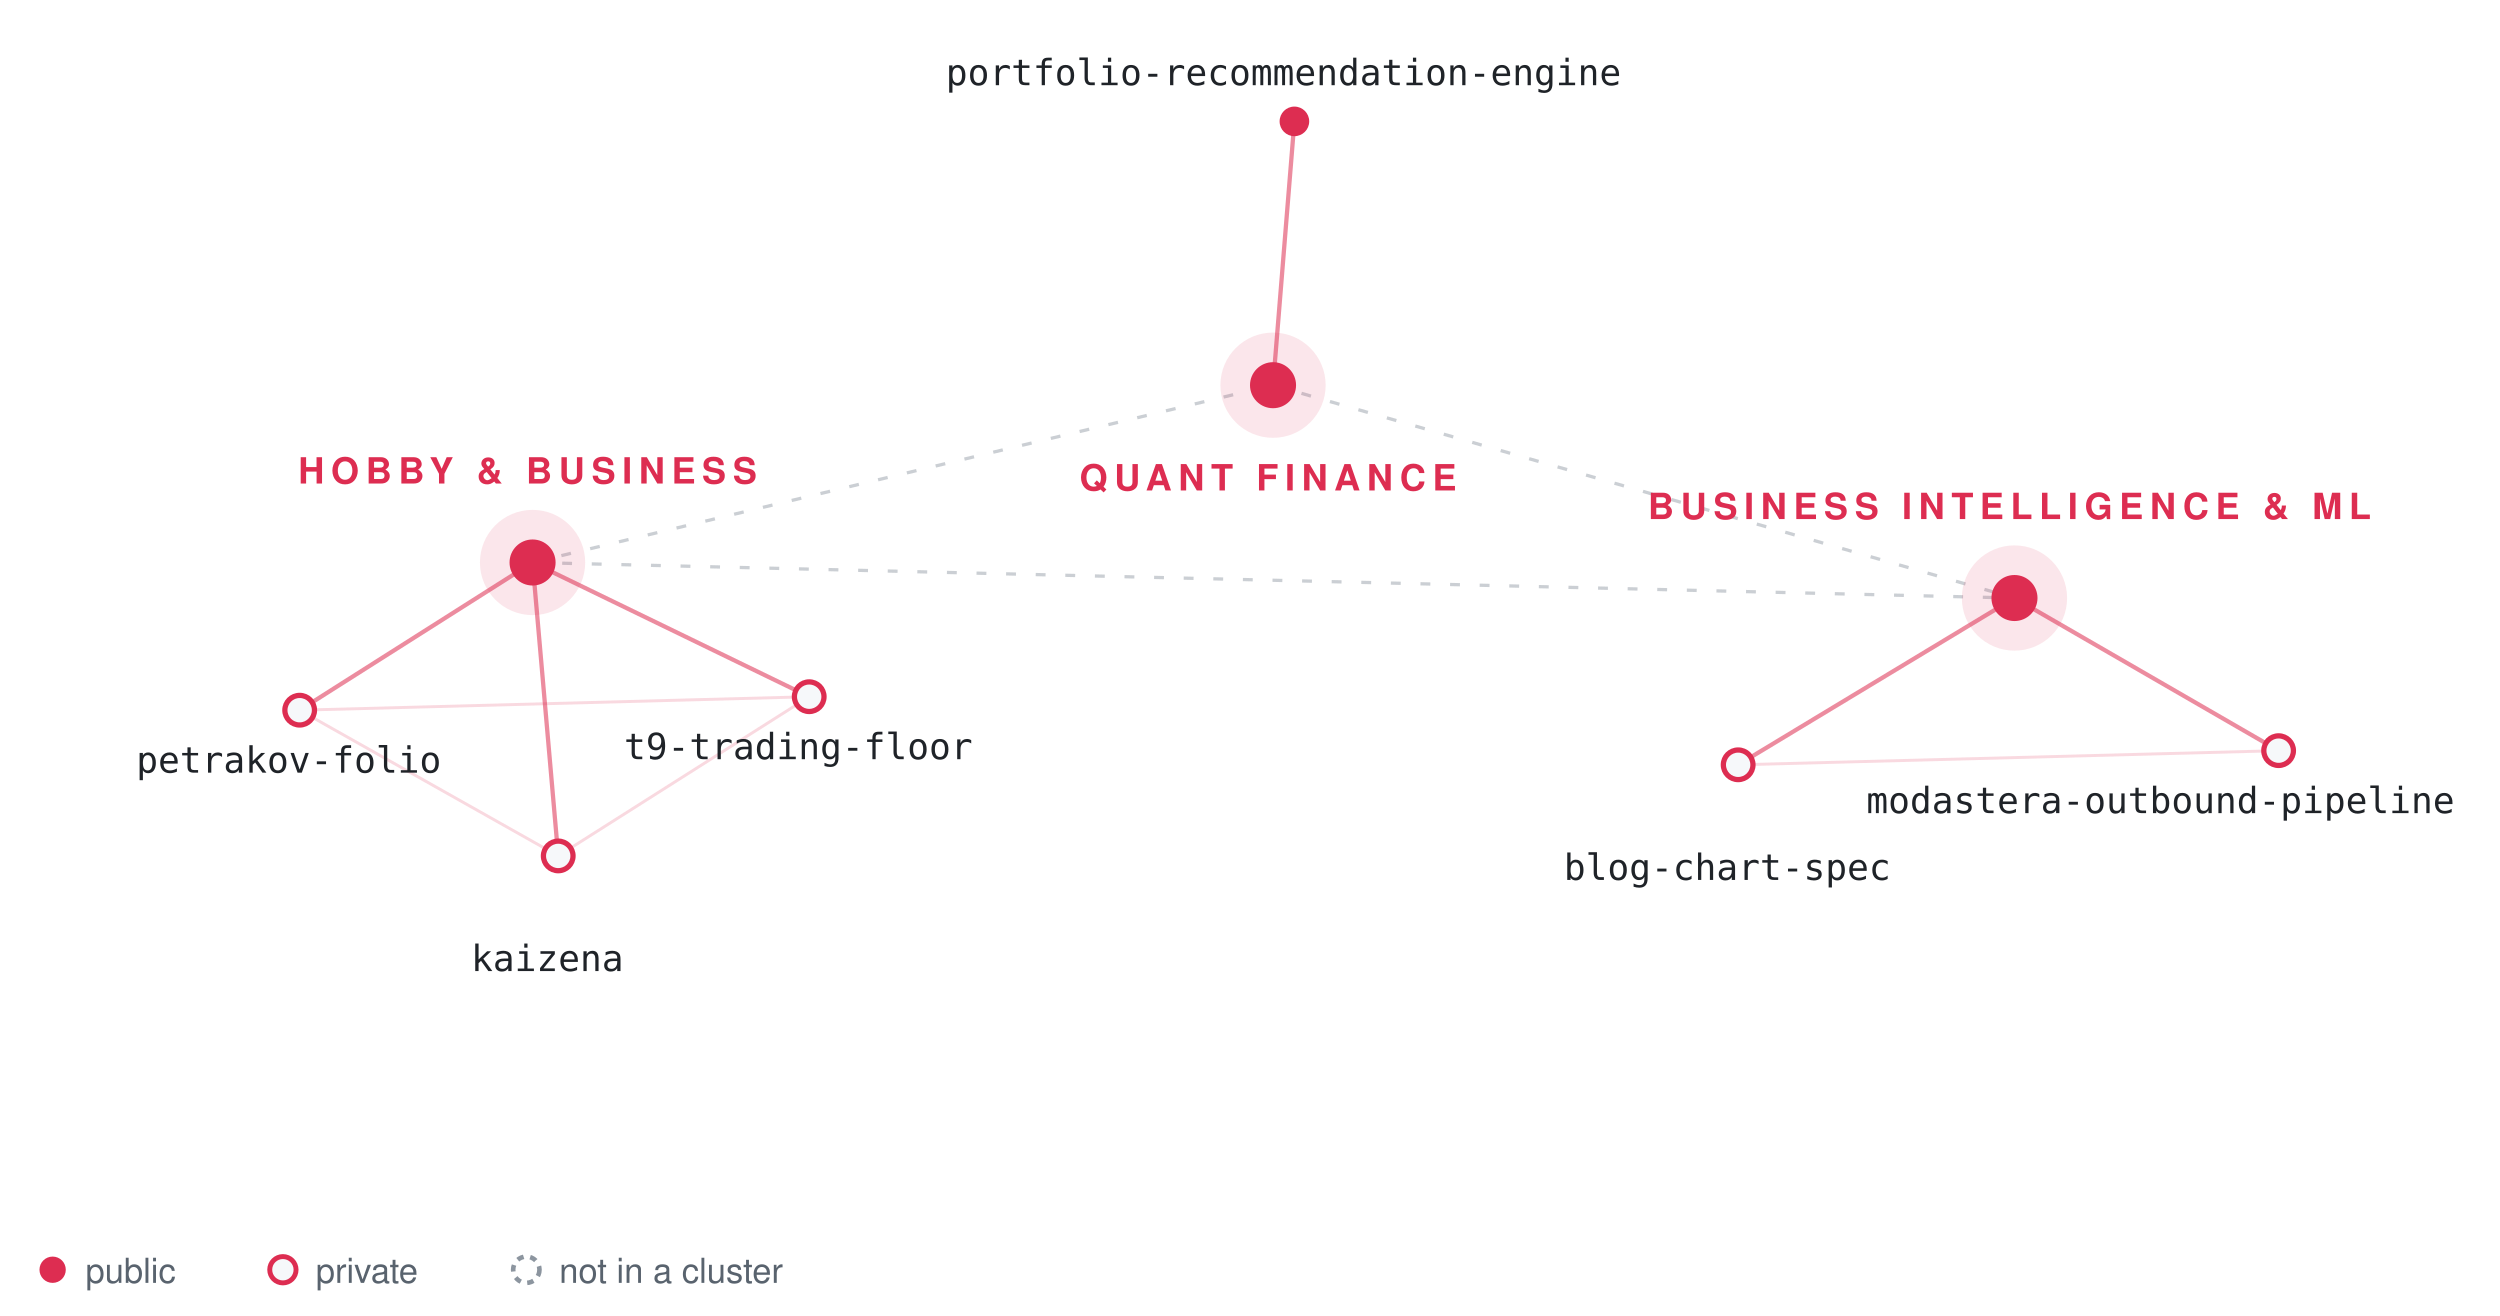
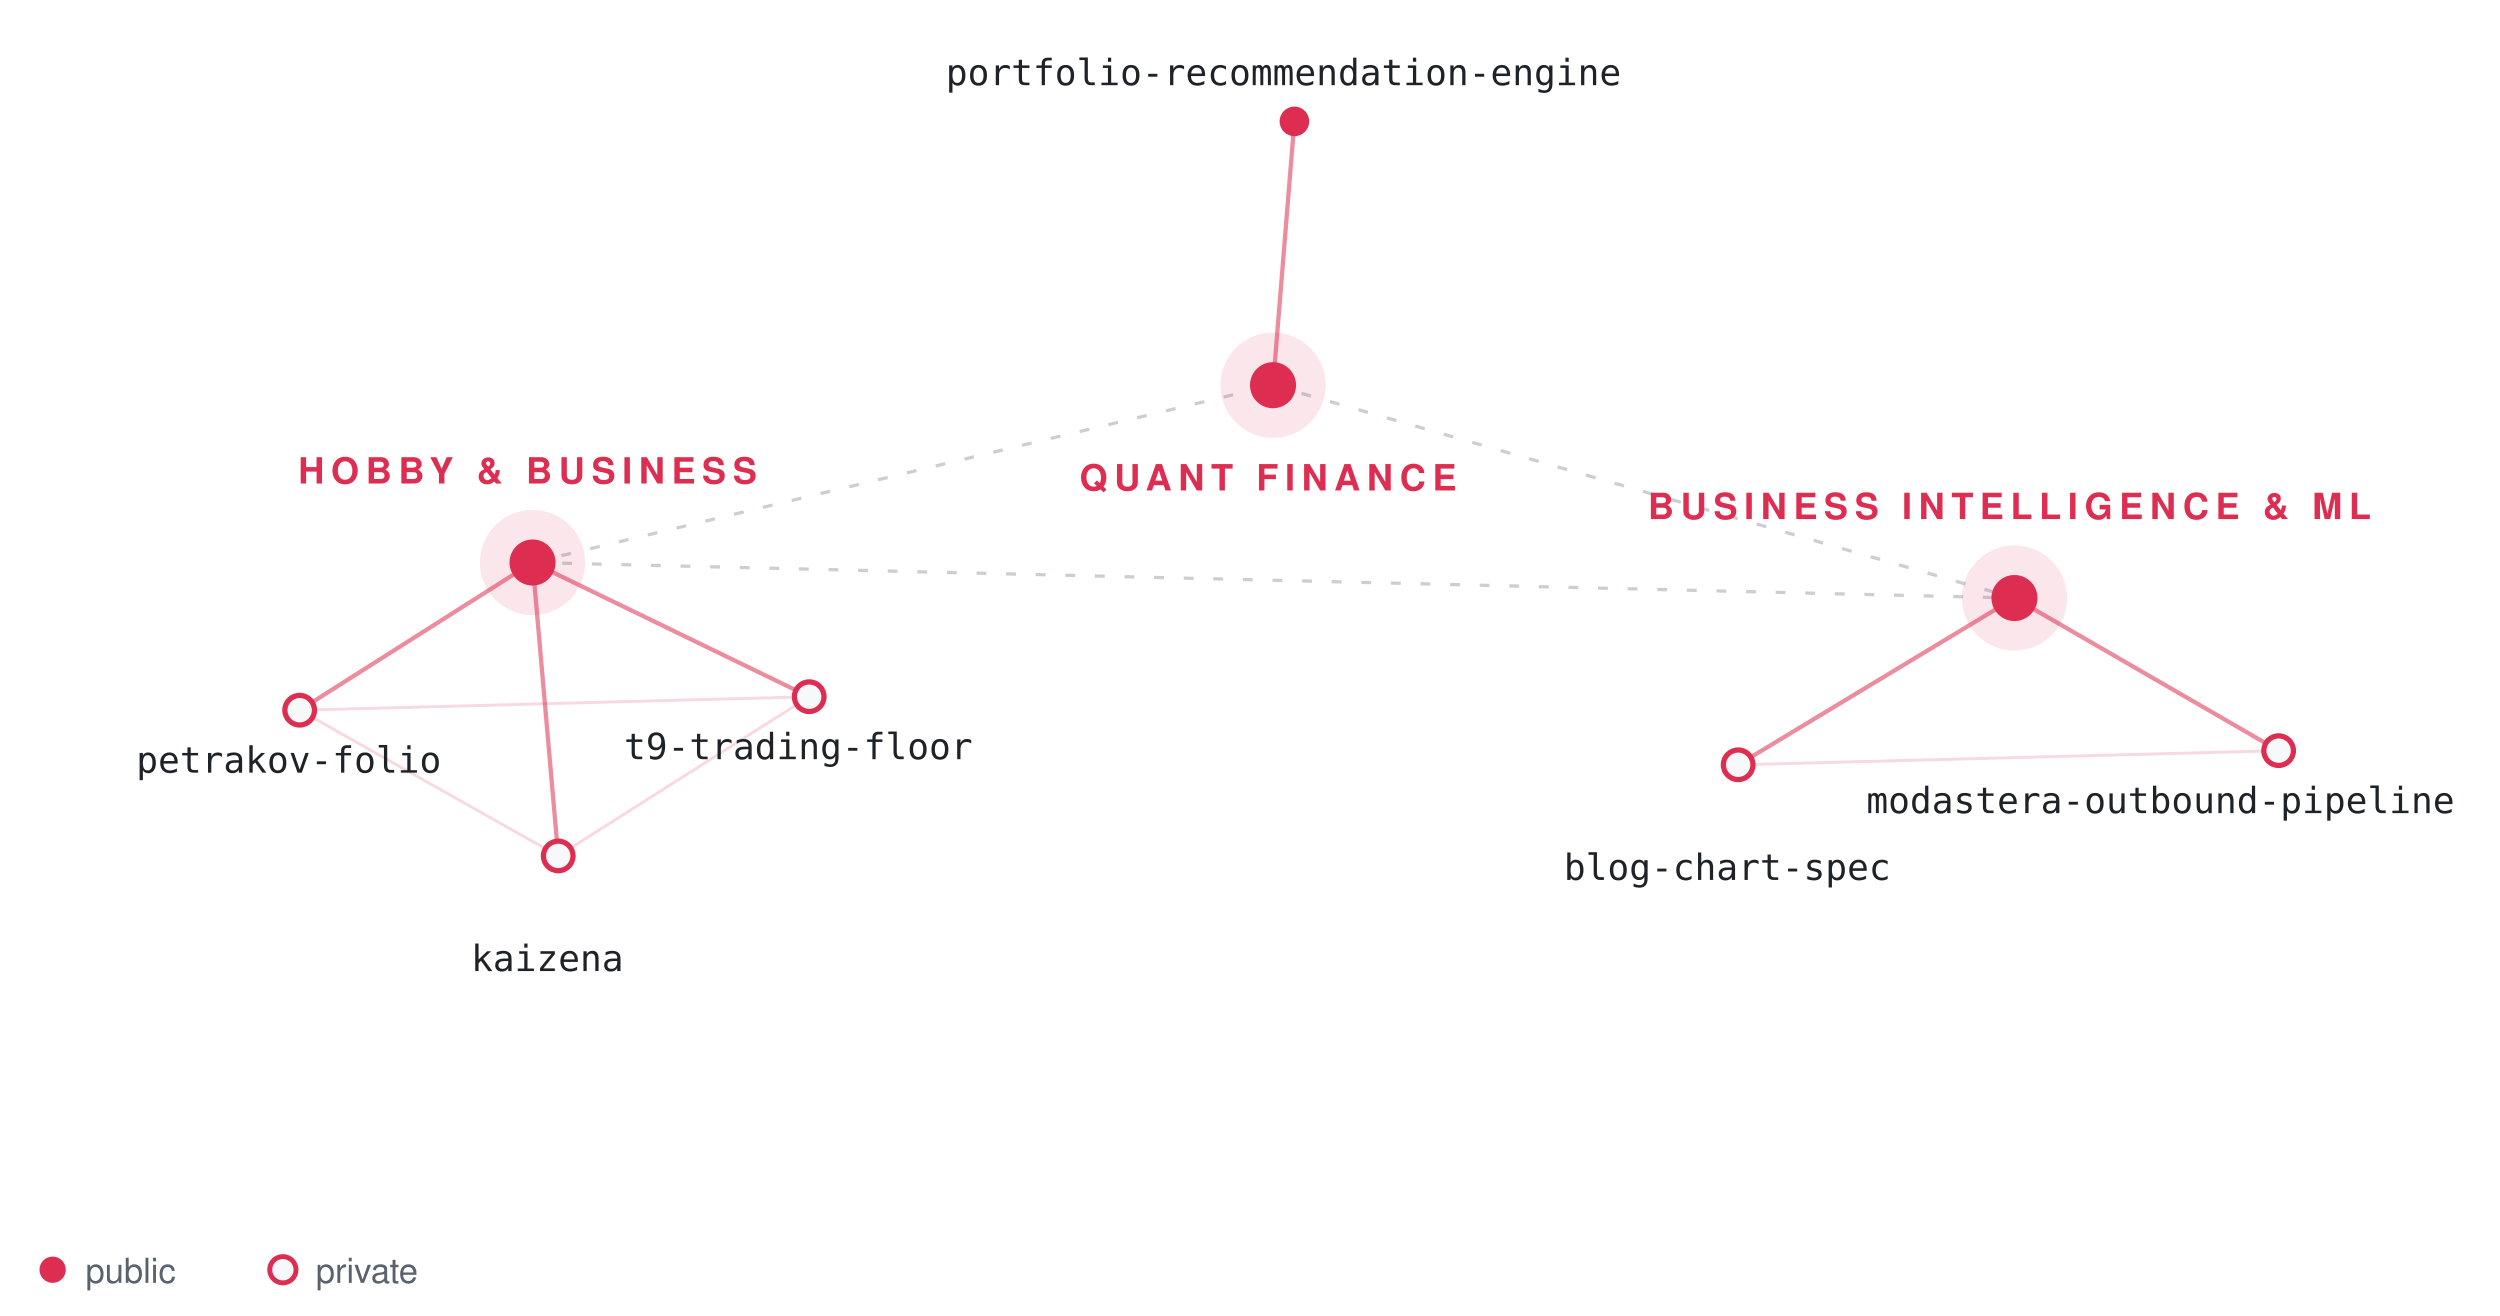
<svg xmlns="http://www.w3.org/2000/svg" viewBox="0 0 760 400" width="760" height="400" role="img" aria-label="Project web. hobby and business: t9-trading-floor, kaizena, petrakov-folio; quant finance: portfolio-recommendation-engine; business intelligence and ml: modastera-outbound-pipeline, blog-chart-spec">
  <style>
.hub{fill:#dd2d51}.halo{fill:#dd2d51;opacity:.12}.pub{fill:#dd2d51}.prv{fill:#f6f8fa;stroke:#dd2d51}
.lse{fill:none;stroke:#8c959f}.t1{stroke:#dd2d51;opacity:.55}.t2{stroke:#dd2d51;opacity:.18}
.t3{stroke:#8c959f;opacity:.45}.hl{fill:#dd2d51}.nm{fill:#1f2328}.mu{fill:#59636e}
@media(prefers-color-scheme:dark){
.hub,.halo,.pub,.hl{fill:#e04060}.prv{fill:#0d1117;stroke:#e04060}.t1,.t2{stroke:#e04060}
.lse,.t3{stroke:#6e7681}.nm{fill:#e6edf3}.mu{fill:#9198a1}}
</style>
  <line class="t1" x1="161.9" y1="171.0" x2="246.0" y2="211.8" stroke-width="1.3">
    <animate attributeName="x1" dur="16s" repeatCount="indefinite" values="161.9;161.6;163.2;165.9;168.1;168.4;166.8;164.1;161.9" />
    <animate attributeName="y1" dur="16s" repeatCount="indefinite" values="171.0;173.8;177.3;179.4;179.0;176.2;172.7;170.6;171.0" />
    <animate attributeName="x2" dur="16s" repeatCount="indefinite" values="246.0;249.3;249.9;247.6;243.6;240.3;239.7;242.0;246.0" />
    <animate attributeName="y2" dur="16s" repeatCount="indefinite" values="211.8;209.4;209.6;212.3;216.0;218.4;218.2;215.5;211.8" />
  </line>
  <line class="t1" x1="161.9" y1="171.0" x2="169.7" y2="260.2" stroke-width="1.3">
    <animate attributeName="x1" dur="16s" repeatCount="indefinite" values="161.9;161.6;163.2;165.9;168.1;168.4;166.8;164.1;161.9" />
    <animate attributeName="y1" dur="16s" repeatCount="indefinite" values="171.0;173.8;177.3;179.4;179.0;176.2;172.7;170.6;171.0" />
    <animate attributeName="x2" dur="16s" repeatCount="indefinite" values="169.7;172.3;170.6;165.6;160.3;157.7;159.4;164.4;169.7" />
    <animate attributeName="y2" dur="16s" repeatCount="indefinite" values="260.2;261.0;264.2;267.9;270.0;269.2;266.0;262.3;260.2" />
  </line>
  <line class="t1" x1="161.9" y1="171.0" x2="91.1" y2="215.9" stroke-width="1.3">
    <animate attributeName="x1" dur="16s" repeatCount="indefinite" values="161.9;161.6;163.2;165.9;168.1;168.4;166.8;164.1;161.9" />
    <animate attributeName="y1" dur="16s" repeatCount="indefinite" values="171.0;173.8;177.3;179.4;179.0;176.2;172.7;170.6;171.0" />
    <animate attributeName="x2" dur="16s" repeatCount="indefinite" values="91.1;88.5;83.9;80.1;79.2;81.9;86.5;90.3;91.1" />
    <animate attributeName="y2" dur="16s" repeatCount="indefinite" values="215.9;218.4;218.3;215.6;212.0;209.4;209.5;212.2;215.9" />
  </line>
  <line class="t2" x1="246.0" y1="211.8" x2="169.7" y2="260.2" stroke-width=".9">
    <animate attributeName="x1" dur="16s" repeatCount="indefinite" values="246.0;249.3;249.9;247.6;243.6;240.3;239.7;242.0;246.0" />
    <animate attributeName="y1" dur="16s" repeatCount="indefinite" values="211.8;209.4;209.6;212.3;216.0;218.4;218.2;215.5;211.8" />
    <animate attributeName="x2" dur="16s" repeatCount="indefinite" values="169.7;172.3;170.6;165.6;160.3;157.7;159.4;164.4;169.7" />
    <animate attributeName="y2" dur="16s" repeatCount="indefinite" values="260.2;261.0;264.2;267.9;270.0;269.2;266.0;262.3;260.2" />
  </line>
  <line class="t2" x1="246.0" y1="211.8" x2="91.1" y2="215.9" stroke-width=".9">
    <animate attributeName="x1" dur="16s" repeatCount="indefinite" values="246.0;249.3;249.9;247.6;243.6;240.3;239.7;242.0;246.0" />
    <animate attributeName="y1" dur="16s" repeatCount="indefinite" values="211.8;209.4;209.6;212.3;216.0;218.4;218.2;215.5;211.8" />
    <animate attributeName="x2" dur="16s" repeatCount="indefinite" values="91.1;88.5;83.9;80.1;79.2;81.9;86.5;90.3;91.1" />
    <animate attributeName="y2" dur="16s" repeatCount="indefinite" values="215.9;218.4;218.3;215.6;212.0;209.4;209.5;212.2;215.9" />
  </line>
  <line class="t2" x1="169.7" y1="260.2" x2="91.1" y2="215.9" stroke-width=".9">
    <animate attributeName="x1" dur="16s" repeatCount="indefinite" values="169.7;172.3;170.6;165.6;160.3;157.7;159.4;164.4;169.7" />
    <animate attributeName="y1" dur="16s" repeatCount="indefinite" values="260.2;261.0;264.2;267.9;270.0;269.2;266.0;262.3;260.2" />
    <animate attributeName="x2" dur="16s" repeatCount="indefinite" values="91.1;88.5;83.9;80.1;79.2;81.9;86.5;90.3;91.1" />
    <animate attributeName="y2" dur="16s" repeatCount="indefinite" values="215.9;218.4;218.3;215.6;212.0;209.4;209.5;212.2;215.9" />
  </line>
  <line class="t1" x1="387.0" y1="117.1" x2="393.5" y2="36.9" stroke-width="1.3">
    <animate attributeName="x1" dur="16s" repeatCount="indefinite" values="387.0;387.0;388.7;391.2;393.0;393.0;391.3;388.8;387.0" />
    <animate attributeName="y1" dur="16s" repeatCount="indefinite" values="117.1;119.9;122.8;124.1;122.9;120.1;117.2;115.9;117.1" />
    <animate attributeName="x2" dur="16s" repeatCount="indefinite" values="393.5;395.2;393.9;390.3;386.5;384.8;386.1;389.7;393.5" />
    <animate attributeName="y2" dur="16s" repeatCount="indefinite" values="36.9;37.9;41.3;44.9;46.7;45.7;42.3;38.7;36.9" />
  </line>
  <line class="t1" x1="612.4" y1="181.8" x2="692.7" y2="228.2" stroke-width="1.3">
    <animate attributeName="x1" dur="16s" repeatCount="indefinite" values="612.4;612.0;613.3;615.6;617.6;618.0;616.7;614.4;612.4" />
    <animate attributeName="y1" dur="16s" repeatCount="indefinite" values="181.8;183.6;186.3;188.2;188.2;186.4;183.7;181.8;181.8" />
    <animate attributeName="x2" dur="16s" repeatCount="indefinite" values="692.7;696.8;699.7;699.7;696.9;692.8;689.9;689.9;692.7" />
    <animate attributeName="y2" dur="16s" repeatCount="indefinite" values="228.2;224.0;219.8;218.0;219.7;223.8;228.0;229.8;228.2" />
  </line>
  <line class="t1" x1="612.4" y1="181.8" x2="528.4" y2="232.5" stroke-width="1.3">
    <animate attributeName="x1" dur="16s" repeatCount="indefinite" values="612.4;612.0;613.3;615.6;617.6;618.0;616.7;614.4;612.4" />
    <animate attributeName="y1" dur="16s" repeatCount="indefinite" values="181.8;183.6;186.3;188.2;188.2;186.4;183.7;181.8;181.8" />
    <animate attributeName="x2" dur="16s" repeatCount="indefinite" values="528.4;525.9;521.8;518.4;517.8;520.2;524.3;527.7;528.4" />
    <animate attributeName="y2" dur="16s" repeatCount="indefinite" values="232.5;235.5;235.2;231.8;227.2;224.2;224.4;227.9;232.5" />
  </line>
  <line class="t2" x1="692.7" y1="228.2" x2="528.4" y2="232.5" stroke-width=".9">
    <animate attributeName="x1" dur="16s" repeatCount="indefinite" values="692.7;696.8;699.7;699.7;696.9;692.8;689.9;689.9;692.7" />
    <animate attributeName="y1" dur="16s" repeatCount="indefinite" values="228.2;224.0;219.8;218.0;219.7;223.8;228.0;229.8;228.2" />
    <animate attributeName="x2" dur="16s" repeatCount="indefinite" values="528.4;525.9;521.8;518.4;517.8;520.2;524.3;527.7;528.4" />
    <animate attributeName="y2" dur="16s" repeatCount="indefinite" values="232.5;235.5;235.2;231.8;227.2;224.2;224.4;227.9;232.5" />
  </line>
  <line class="t3" x1="161.9" y1="171.0" x2="387.0" y2="117.1" stroke-width="1" stroke-dasharray="3 6">
    <animate attributeName="x1" dur="16s" repeatCount="indefinite" values="161.9;161.6;163.2;165.9;168.1;168.4;166.8;164.1;161.9" />
    <animate attributeName="y1" dur="16s" repeatCount="indefinite" values="171.0;173.8;177.3;179.4;179.0;176.2;172.7;170.6;171.0" />
    <animate attributeName="x2" dur="16s" repeatCount="indefinite" values="387.0;387.0;388.7;391.2;393.0;393.0;391.3;388.8;387.0" />
    <animate attributeName="y2" dur="16s" repeatCount="indefinite" values="117.1;119.9;122.8;124.1;122.9;120.1;117.2;115.9;117.1" />
  </line>
  <line class="t3" x1="161.9" y1="171.0" x2="612.4" y2="181.8" stroke-width="1" stroke-dasharray="3 6">
    <animate attributeName="x1" dur="16s" repeatCount="indefinite" values="161.9;161.6;163.2;165.9;168.1;168.4;166.8;164.1;161.9" />
    <animate attributeName="y1" dur="16s" repeatCount="indefinite" values="171.0;173.8;177.3;179.4;179.0;176.2;172.7;170.6;171.0" />
    <animate attributeName="x2" dur="16s" repeatCount="indefinite" values="612.4;612.0;613.3;615.6;617.6;618.0;616.7;614.4;612.4" />
    <animate attributeName="y2" dur="16s" repeatCount="indefinite" values="181.8;183.6;186.3;188.2;188.2;186.4;183.7;181.8;181.8" />
  </line>
  <line class="t3" x1="387.0" y1="117.1" x2="612.4" y2="181.8" stroke-width="1" stroke-dasharray="3 6">
    <animate attributeName="x1" dur="16s" repeatCount="indefinite" values="387.0;387.0;388.7;391.2;393.0;393.0;391.3;388.8;387.0" />
    <animate attributeName="y1" dur="16s" repeatCount="indefinite" values="117.1;119.9;122.8;124.1;122.9;120.1;117.2;115.9;117.1" />
    <animate attributeName="x2" dur="16s" repeatCount="indefinite" values="612.4;612.0;613.3;615.6;617.6;618.0;616.7;614.4;612.4" />
    <animate attributeName="y2" dur="16s" repeatCount="indefinite" values="181.8;183.6;186.3;188.2;188.2;186.4;183.7;181.8;181.8" />
  </line>
  <circle class="halo" cx="161.9" cy="171.0" r="16">
    <animate attributeName="cx" dur="16s" repeatCount="indefinite" values="161.9;161.6;163.2;165.9;168.1;168.4;166.8;164.1;161.9" />
    <animate attributeName="cy" dur="16s" repeatCount="indefinite" values="171.0;173.8;177.3;179.4;179.0;176.2;172.7;170.6;171.0" />
    <animate attributeName="r" values="13;19;13" dur="4s" repeatCount="indefinite" />
  </circle>
  <circle class="hub" cx="161.9" cy="171.0" r="7">
    <animate attributeName="cx" dur="16s" repeatCount="indefinite" values="161.9;161.6;163.2;165.9;168.1;168.4;166.8;164.1;161.9" />
    <animate attributeName="cy" dur="16s" repeatCount="indefinite" values="171.0;173.8;177.3;179.4;179.0;176.2;172.7;170.6;171.0" />
  </circle>
  <text class="hl" font-family="Montserrat, -apple-system, 'Segoe UI', Helvetica, Arial, sans-serif" font-size="11" font-weight="700" letter-spacing="2" text-anchor="middle" x="161.9" y="147.0">HOBBY &amp; BUSINESS<animate attributeName="x" dur="16s" repeatCount="indefinite" values="161.9;161.6;163.2;165.9;168.1;168.4;166.8;164.1;161.9" />
    <animate attributeName="y" dur="16s" repeatCount="indefinite" values="147.0;149.8;153.3;155.4;155.0;152.2;148.7;146.6;147.0" />
  </text>
  <circle class="halo" cx="387.0" cy="117.1" r="16">
    <animate attributeName="cx" dur="16s" repeatCount="indefinite" values="387.0;387.0;388.7;391.2;393.0;393.0;391.3;388.8;387.0" />
    <animate attributeName="cy" dur="16s" repeatCount="indefinite" values="117.1;119.9;122.8;124.1;122.9;120.1;117.2;115.9;117.1" />
    <animate attributeName="r" values="13;19;13" dur="4s" repeatCount="indefinite" />
  </circle>
  <circle class="hub" cx="387.0" cy="117.1" r="7">
    <animate attributeName="cx" dur="16s" repeatCount="indefinite" values="387.0;387.0;388.7;391.2;393.0;393.0;391.3;388.8;387.0" />
    <animate attributeName="cy" dur="16s" repeatCount="indefinite" values="117.1;119.9;122.8;124.1;122.9;120.1;117.2;115.9;117.1" />
  </circle>
  <text class="hl" font-family="Montserrat, -apple-system, 'Segoe UI', Helvetica, Arial, sans-serif" font-size="11" font-weight="700" letter-spacing="2" text-anchor="middle" x="387.0" y="149.1">QUANT FINANCE<animate attributeName="x" dur="16s" repeatCount="indefinite" values="387.0;387.0;388.7;391.2;393.0;393.0;391.3;388.8;387.0" />
    <animate attributeName="y" dur="16s" repeatCount="indefinite" values="149.1;151.9;154.8;156.1;154.9;152.1;149.2;147.9;149.1" />
  </text>
  <circle class="halo" cx="612.4" cy="181.8" r="16">
    <animate attributeName="cx" dur="16s" repeatCount="indefinite" values="612.4;612.0;613.3;615.6;617.6;618.0;616.7;614.4;612.4" />
    <animate attributeName="cy" dur="16s" repeatCount="indefinite" values="181.8;183.6;186.3;188.2;188.2;186.4;183.7;181.8;181.8" />
    <animate attributeName="r" values="13;19;13" dur="4s" repeatCount="indefinite" />
  </circle>
  <circle class="hub" cx="612.4" cy="181.8" r="7">
    <animate attributeName="cx" dur="16s" repeatCount="indefinite" values="612.4;612.0;613.3;615.6;617.6;618.0;616.7;614.4;612.4" />
    <animate attributeName="cy" dur="16s" repeatCount="indefinite" values="181.8;183.6;186.3;188.2;188.2;186.4;183.7;181.8;181.8" />
  </circle>
  <text class="hl" font-family="Montserrat, -apple-system, 'Segoe UI', Helvetica, Arial, sans-serif" font-size="11" font-weight="700" letter-spacing="2" text-anchor="middle" x="612.4" y="157.8">BUSINESS INTELLIGENCE &amp; ML<animate attributeName="x" dur="16s" repeatCount="indefinite" values="612.4;612.0;613.3;615.6;617.6;618.0;616.7;614.4;612.4" />
    <animate attributeName="y" dur="16s" repeatCount="indefinite" values="157.8;159.6;162.3;164.2;164.2;162.4;159.7;157.8;157.8" />
  </text>
  <circle class="prv" r="4.5" stroke-width="1.6" cx="246.0" cy="211.8">
    <animate attributeName="cx" dur="16s" repeatCount="indefinite" values="246.0;249.3;249.9;247.6;243.6;240.3;239.7;242.0;246.0" />
    <animate attributeName="cy" dur="16s" repeatCount="indefinite" values="211.8;209.4;209.6;212.3;216.0;218.4;218.2;215.5;211.8" />
  </circle>
  <circle class="prv" r="4.5" stroke-width="1.6" cx="169.7" cy="260.2">
    <animate attributeName="cx" dur="16s" repeatCount="indefinite" values="169.7;172.3;170.6;165.6;160.3;157.7;159.4;164.4;169.7" />
    <animate attributeName="cy" dur="16s" repeatCount="indefinite" values="260.2;261.0;264.2;267.9;270.0;269.2;266.0;262.3;260.2" />
  </circle>
  <circle class="prv" r="4.5" stroke-width="1.6" cx="91.1" cy="215.9">
    <animate attributeName="cx" dur="16s" repeatCount="indefinite" values="91.1;88.5;83.9;80.1;79.2;81.9;86.5;90.3;91.1" />
    <animate attributeName="cy" dur="16s" repeatCount="indefinite" values="215.9;218.4;218.3;215.6;212.0;209.4;209.5;212.2;215.9" />
  </circle>
  <circle class="pub" r="4.5" stroke-width="1.6" cx="393.5" cy="36.9">
    <animate attributeName="cx" dur="16s" repeatCount="indefinite" values="393.5;395.2;393.9;390.3;386.5;384.8;386.1;389.7;393.5" />
    <animate attributeName="cy" dur="16s" repeatCount="indefinite" values="36.9;37.9;41.3;44.9;46.7;45.7;42.3;38.7;36.9" />
  </circle>
  <circle class="prv" r="4.5" stroke-width="1.6" cx="692.7" cy="228.2">
    <animate attributeName="cx" dur="16s" repeatCount="indefinite" values="692.7;696.8;699.7;699.7;696.9;692.8;689.9;689.9;692.7" />
    <animate attributeName="cy" dur="16s" repeatCount="indefinite" values="228.2;224.0;219.8;218.0;219.7;223.8;228.0;229.8;228.2" />
  </circle>
  <circle class="prv" r="4.5" stroke-width="1.6" cx="528.4" cy="232.5">
    <animate attributeName="cx" dur="16s" repeatCount="indefinite" values="528.4;525.9;521.8;518.4;517.8;520.2;524.3;527.7;528.4" />
    <animate attributeName="cy" dur="16s" repeatCount="indefinite" values="232.5;235.5;235.2;231.8;227.2;224.2;224.4;227.9;232.5" />
  </circle>
  <text class="nm" font-family="ui-monospace, SFMono-Regular, Menlo, Consolas, monospace" font-size="11" text-anchor="middle" x="246.0" y="230.8">t9-trading-floor<animate attributeName="x" dur="16s" repeatCount="indefinite" values="246.0;249.3;249.9;247.6;243.6;240.3;239.7;242.0;246.0" />
    <animate attributeName="y" dur="16s" repeatCount="indefinite" values="230.8;228.4;228.6;231.3;235.0;237.4;237.2;234.5;230.8" />
  </text>
  <text class="nm" font-family="ui-monospace, SFMono-Regular, Menlo, Consolas, monospace" font-size="11" text-anchor="middle" x="169.7" y="295.2">kaizena<animate attributeName="x" dur="16s" repeatCount="indefinite" values="169.7;172.3;170.6;165.6;160.3;157.7;159.4;164.4;169.7" />
    <animate attributeName="y" dur="16s" repeatCount="indefinite" values="295.2;296.0;299.2;302.9;305.0;304.2;301.0;297.3;295.2" />
  </text>
  <text class="nm" font-family="ui-monospace, SFMono-Regular, Menlo, Consolas, monospace" font-size="11" text-anchor="middle" x="91.1" y="234.9">petrakov-folio<animate attributeName="x" dur="16s" repeatCount="indefinite" values="91.1;88.5;83.9;80.1;79.2;81.9;86.5;90.3;91.1" />
    <animate attributeName="y" dur="16s" repeatCount="indefinite" values="234.9;237.4;237.3;234.6;231.0;228.4;228.5;231.2;234.9" />
  </text>
  <text class="nm" font-family="ui-monospace, SFMono-Regular, Menlo, Consolas, monospace" font-size="11" text-anchor="middle" x="393.5" y="25.9">portfolio-recommendation-engine<animate attributeName="x" dur="16s" repeatCount="indefinite" values="393.5;395.2;393.9;390.3;386.5;384.8;386.1;389.7;393.5" />
    <animate attributeName="y" dur="16s" repeatCount="indefinite" values="25.9;26.9;30.3;33.9;35.7;34.7;31.3;27.7;25.9" />
  </text>
  <text class="nm" font-family="ui-monospace, SFMono-Regular, Menlo, Consolas, monospace" font-size="11" text-anchor="middle" x="660.1" y="247.2">modastera-outbound-pipeline<animate attributeName="x" dur="16s" repeatCount="indefinite" values="660.1;664.2;667.1;667.1;664.3;660.2;657.3;657.3;660.1" />
    <animate attributeName="y" dur="16s" repeatCount="indefinite" values="247.2;243.0;238.8;237.0;238.7;242.8;247.0;248.8;247.2" />
  </text>
  <text class="nm" font-family="ui-monospace, SFMono-Regular, Menlo, Consolas, monospace" font-size="11" text-anchor="middle" x="528.4" y="267.5">blog-chart-spec<animate attributeName="x" dur="16s" repeatCount="indefinite" values="528.4;525.9;521.8;518.4;517.8;520.2;524.3;527.7;528.4" />
    <animate attributeName="y" dur="16s" repeatCount="indefinite" values="267.5;270.5;270.2;266.8;262.2;259.2;259.4;262.9;267.5" />
  </text>
  <g font-family="Montserrat, -apple-system, 'Segoe UI', Helvetica, Arial, sans-serif" font-size="10.5">
    <circle class="pub" cx="16" cy="386" r="4" />
    <text class="mu" x="26" y="390">public</text>
    <circle class="prv" cx="86" cy="386" r="4" stroke-width="1.5" />
    <text class="mu" x="96" y="390">private</text>
-     <circle class="lse" cx="160" cy="386" r="4" stroke-width="1.4" stroke-dasharray="2 2" />
-     <text class="mu" x="170" y="390">not in a cluster</text>
  </g>
</svg>
